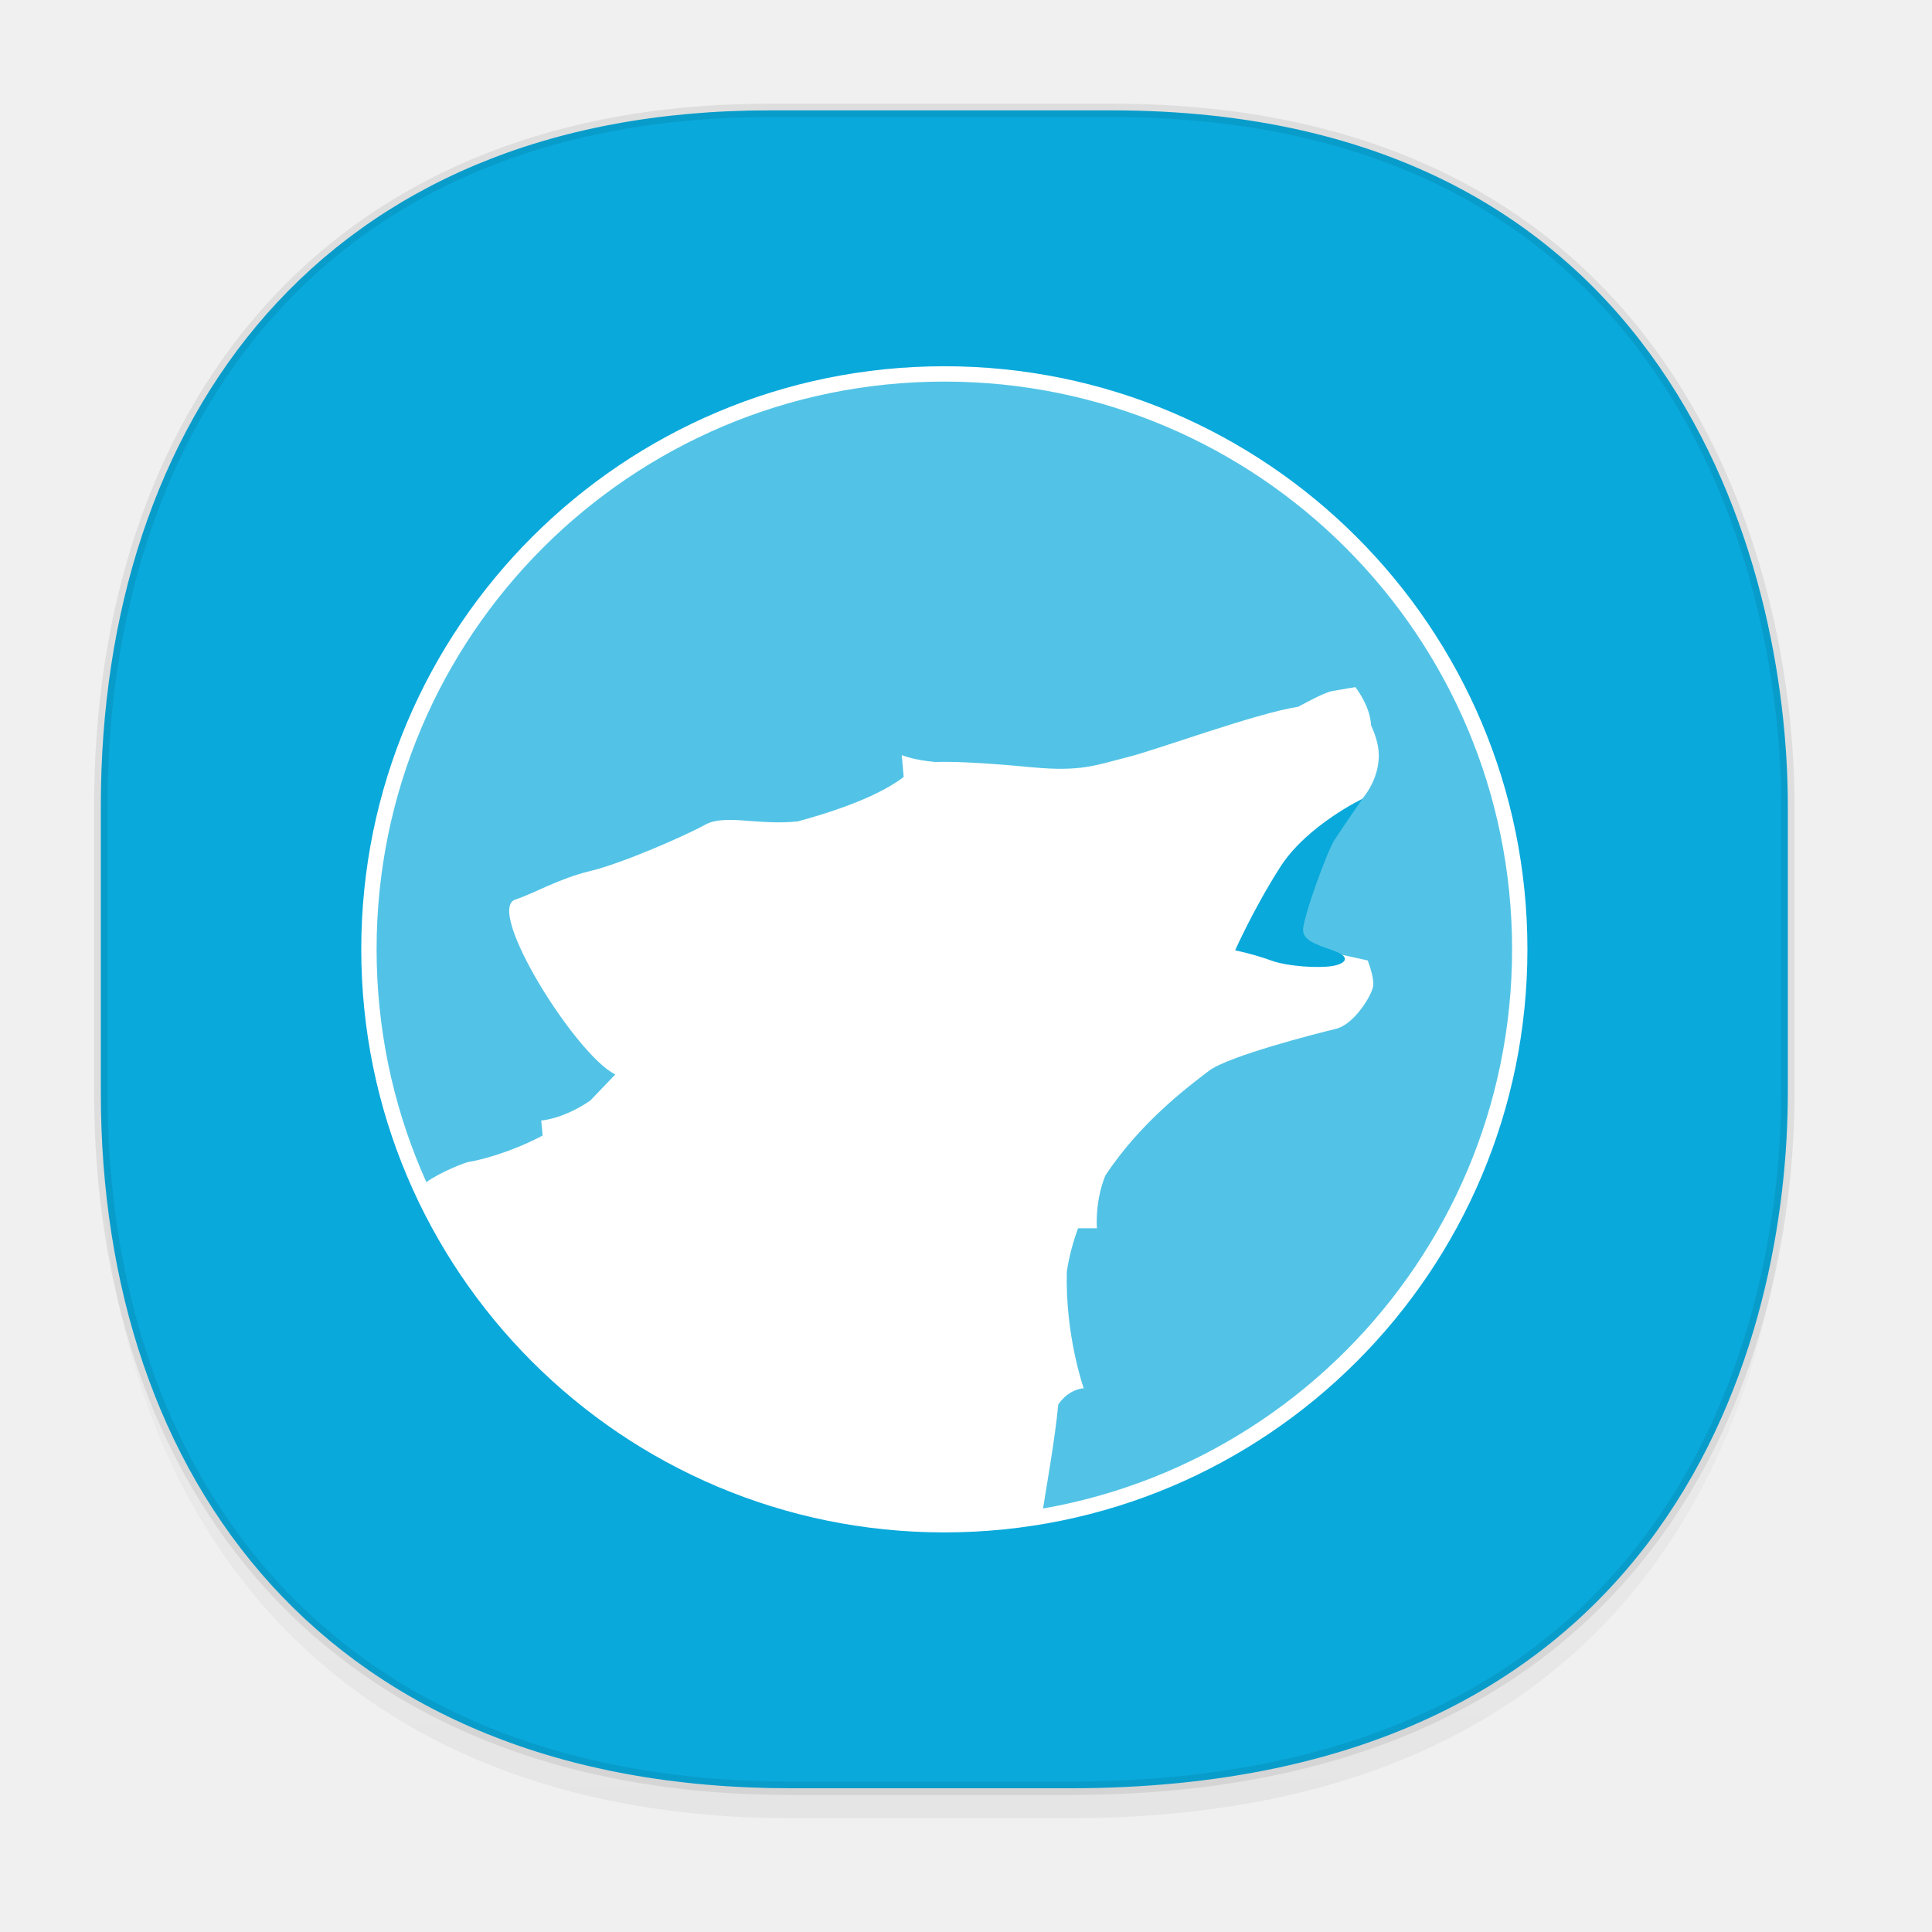
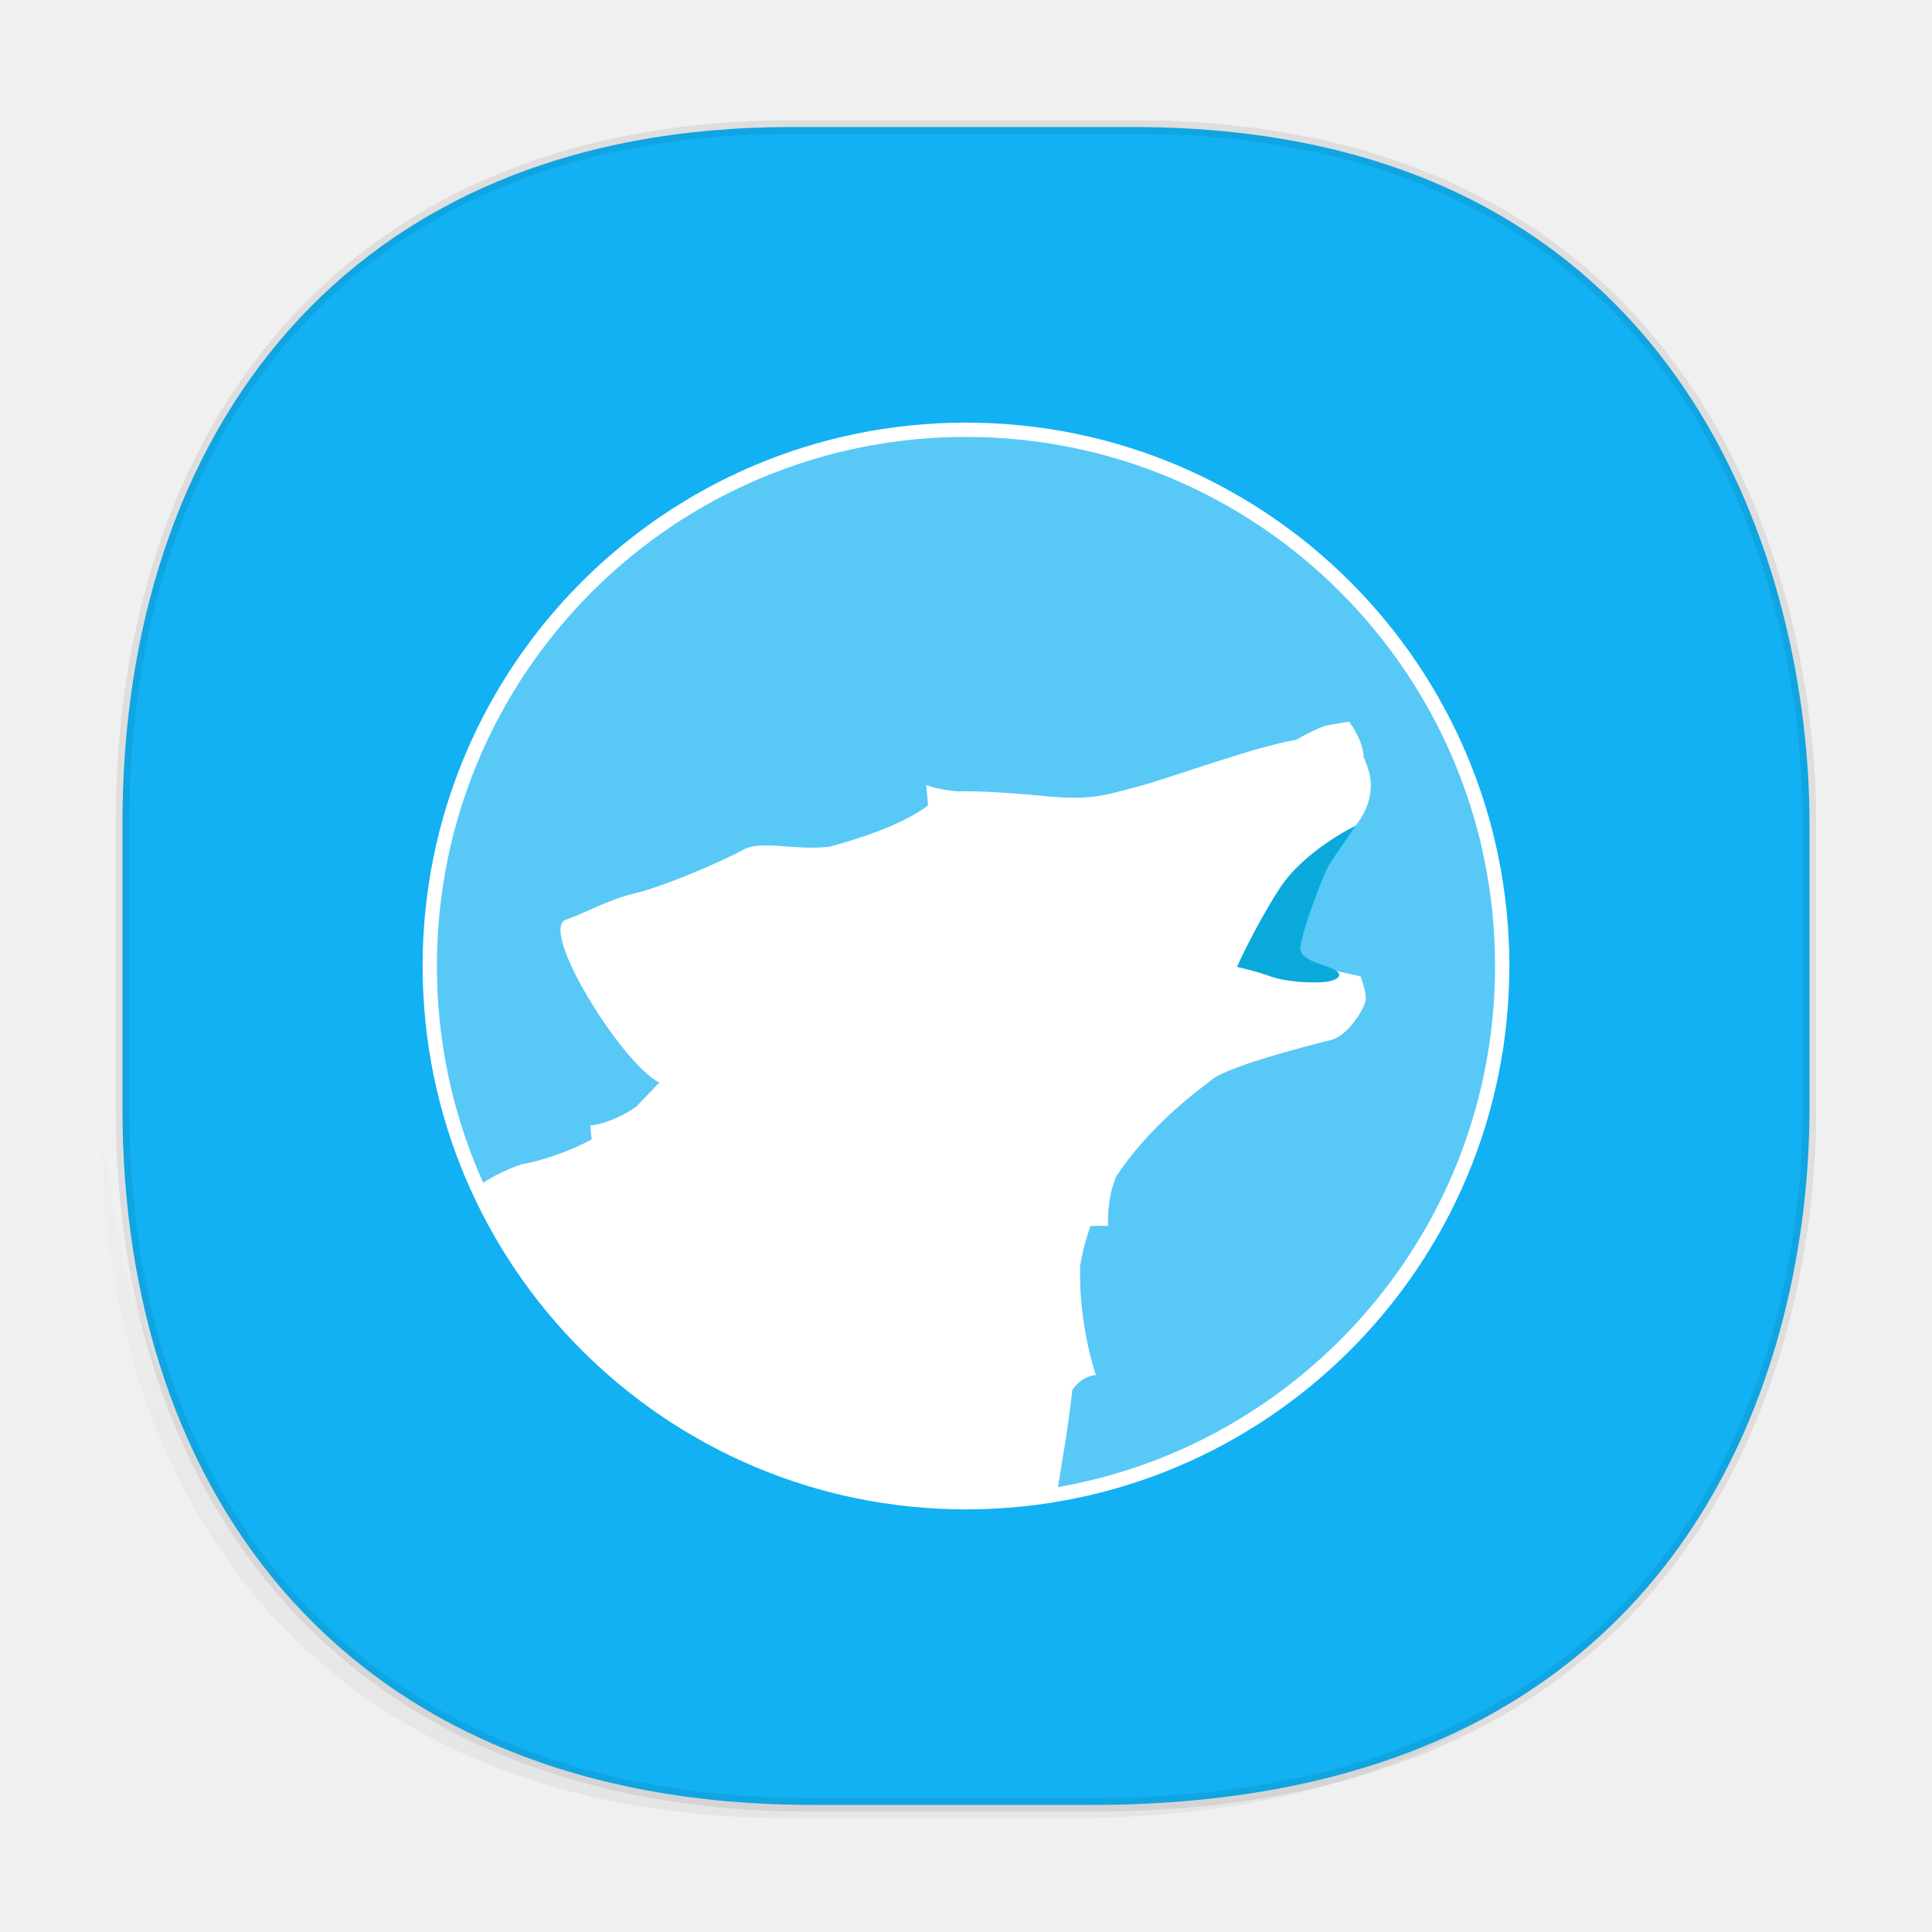
<svg xmlns="http://www.w3.org/2000/svg" xmlns:xlink="http://www.w3.org/1999/xlink" width="48" height="48" version="1.1" id="svg38">
  <defs id="defs22">
    <linearGradient id="linearGradient4488">
      <stop id="stop4490" style="stop-color:#000000;stop-opacity:0.047" offset="0" />
      <stop id="stop4492" style="stop-color:#000000;stop-opacity:0" offset="1" />
    </linearGradient>
    <linearGradient id="linearGradient4154">
      <stop offset="0" style="stop-color:#000000;stop-opacity:1" id="stop2" />
      <stop offset="1" style="stop-color:#000000;stop-opacity:0" id="stop4" />
    </linearGradient>
    <linearGradient id="linearGradient4192">
      <stop style="stop-color:#272b2d;stop-opacity:1" offset="0" id="stop7" />
      <stop style="stop-color:#33393e;stop-opacity:1" offset="1" id="stop9" />
    </linearGradient>
    <linearGradient id="linearGradient4140">
      <stop style="stop-color:#279646;stop-opacity:1" offset="0" id="stop12" />
      <stop style="stop-color:#76ff68;stop-opacity:1" offset="1" id="stop14" />
    </linearGradient>
    <linearGradient xlink:href="#linearGradient4140" id="linearGradient4146" x1="24.705" y1="43.939" x2="25.061" y2="4.405" gradientUnits="userSpaceOnUse" gradientTransform="translate(-51.05085)" />
    <linearGradient xlink:href="#linearGradient4192" id="linearGradient4166" x1="31" y1="34" x2="31" y2="24" gradientUnits="userSpaceOnUse" />
    <linearGradient xlink:href="#linearGradient4192" id="linearGradient4168" x1="18" y1="34" x2="18" y2="24" gradientUnits="userSpaceOnUse" />
    <linearGradient xlink:href="#linearGradient4154" id="linearGradient4182" x1="13" y1="24" x2="30" y2="41" gradientUnits="userSpaceOnUse" />
    <linearGradient xlink:href="#linearGradient4154" id="linearGradient4190" x1="29" y1="26" x2="36" y2="33" gradientUnits="userSpaceOnUse" />
    <style id="style4511">.cls-1{fill:#8e8e8e;}.cls-2{fill:none;stroke:#8e8e8e;stroke-linecap:square;stroke-miterlimit:10;}</style>
    <linearGradient gradientUnits="userSpaceOnUse" x2="13" y2="4" x1="43" y1="40" id="a">
      <stop id="stop2-36753" stop-color="#f27935" />
      <stop id="stop4-562" stop-color="#f2784b" offset="1" />
    </linearGradient>
    <linearGradient gradientUnits="userSpaceOnUse" x2="38" y2="41" x1="24.13" y1="27.13" id="b">
      <stop id="stop7-912" stop-color="#292c2f" />
      <stop id="stop9-70" stop-opacity="0" offset="1" />
    </linearGradient>
    <linearGradient id="a-36753" y1="527.8" y2="504.8" gradientUnits="userSpaceOnUse" x2="0" gradientTransform="translate(-384.57 504.56)">
      <stop stop-color="#ffffff" id="stop2-56" />
      <stop offset="1" stop-color="#ffffff" stop-opacity="0" id="stop4-29" />
    </linearGradient>
    <linearGradient id="b-1" y1="4" x1="8" y2="18" gradientUnits="userSpaceOnUse" x2="22" gradientTransform="translate(-3.050848,1008.631)">
      <stop stop-color="#292c2f" id="stop7-27" />
      <stop offset="1" stop-opacity="0" id="stop9-0" />
    </linearGradient>
    <linearGradient id="c" y1="520.8" y2="503.8" gradientUnits="userSpaceOnUse" x2="0" gradientTransform="translate(-384.57 504.56)">
      <stop stop-color="#197cf1" id="stop12-936" />
      <stop offset="1" stop-color="#20bcfa" id="stop14-06" />
    </linearGradient>
    <linearGradient id="d" y1="1050.34" y2="1038.36" gradientUnits="userSpaceOnUse" x2="0" gradientTransform="matrix(-2.83522 0 0 2.83875 47.655-1933.28)">
      <stop stop-color="#c61423" id="stop17" />
      <stop offset="1" stop-color="#dc2b41" id="stop19" />
    </linearGradient>
    <linearGradient id="e" y1="543.8" y2="503.8" gradientUnits="userSpaceOnUse" x2="0" gradientTransform="matrix(1.125 0 0 1-435.64 504.56)">
      <stop stop-color="#1d1e1e" id="stop22" />
      <stop offset="1" stop-color="#44484c" id="stop24" />
    </linearGradient>
    <linearGradient gradientTransform="translate(8,-1)" x2="28.614" gradientUnits="userSpaceOnUse" y2="24.614" x1="8" y1="4" id="b-3">
      <stop id="stop7-6" stop-color="#292c2f" />
      <stop id="stop9-7" stop-opacity="0" offset="1" />
    </linearGradient>
    <linearGradient id="d-5" y1="1050.34" y2="1038.36" gradientUnits="userSpaceOnUse" x2="0" gradientTransform="matrix(-2.83522,0,0,2.83875,-0.430476,-1931.599)">
      <stop stop-color="#c61423" id="stop17-3" />
      <stop offset="1" stop-color="#dc2b41" id="stop19-5" />
    </linearGradient>
    <linearGradient id="d-2" y1="1050.34" y2="1038.36" gradientUnits="userSpaceOnUse" x2="0" gradientTransform="matrix(-1.087984,0,0,1.089339,-14.25708,-100.3922)">
      <stop stop-color="#c61423" id="stop17-9" />
      <stop offset="1" stop-color="#dc2b41" id="stop19-1" />
    </linearGradient>
    <linearGradient id="c-29" y1="523.8" x1="403.57" y2="536.8" x2="416.57" gradientUnits="userSpaceOnUse" gradientTransform="translate(-335.6547,-499.8)">
      <stop stop-color="#292c2f" id="stop2-1" />
      <stop offset="1" stop-opacity="0" id="stop4-2" />
    </linearGradient>
    <linearGradient xlink:href="#b-2" id="linearGradient4189" x1="14.369" y1="22.522" x2="26.522" y2="22.522" gradientUnits="userSpaceOnUse" />
    <linearGradient x1="428.816" gradientTransform="translate(-384.57,-499.8)" gradientUnits="userSpaceOnUse" x2="388.865" y2="499.679" y1="547.634" id="a-8">
      <stop stop-color="#2a2c2f" id="stop8" />
      <stop stop-color="#536161" offset="1" id="stop10" />
    </linearGradient>
    <linearGradient x1="36" gradientUnits="userSpaceOnUse" x2="14" y2="12" y1="44" id="b-2">
      <stop style="stop-color:#bfc9c9;stop-opacity:1" stop-color="#536161" id="stop13" />
      <stop style="stop-color:#fbfbfb;stop-opacity:1" stop-color="#f4f5f5" offset="1" id="stop15" />
    </linearGradient>
    <linearGradient xlink:href="#a-8" id="linearGradient4424" x1="25" y1="44" x2="25" y2="4" gradientUnits="userSpaceOnUse" gradientTransform="translate(48.91525)" />
    <linearGradient xlink:href="#b-2" id="linearGradient4428" gradientUnits="userSpaceOnUse" x1="31.586" y1="36.345" x2="1.203" y2="6.723" />
    <style id="style4511-26">.cls-1{fill:#8e8e8e;}.cls-2{fill:none;stroke:#8e8e8e;stroke-linecap:square;stroke-miterlimit:10;}</style>
    <linearGradient id="linearGradient3235">
      <stop id="stop3237" offset="0" style="stop-color:#fce94f;stop-opacity:1" />
      <stop style="stop-color:#fce94f;stop-opacity:1" offset="0.5" id="stop3239" />
      <stop id="stop3241" offset="0.75" style="stop-color:#edd400;stop-opacity:1" />
      <stop id="stop3243" offset="1" style="stop-color:#c4a000;stop-opacity:1" />
    </linearGradient>
    <linearGradient id="linearGradient19744">
      <stop id="stop19746" offset="0" style="stop-color:#ffffff;stop-opacity:1;" />
      <stop style="stop-color:#edd400;stop-opacity:1" offset="0.749" id="stop19748" />
      <stop id="stop19750" offset="1" style="stop-color:#ffffff;stop-opacity:1;" />
    </linearGradient>
    <linearGradient id="linearGradient14664">
      <stop style="stop-color:#ffffff;stop-opacity:1;" offset="0" id="stop14666" />
      <stop style="stop-color:#eeeeec;stop-opacity:1" offset="1" id="stop14668" />
    </linearGradient>
    <linearGradient id="linearGradient12294">
      <stop id="stop12296" offset="0" style="stop-color:#fef8c4;stop-opacity:1" />
      <stop id="stop12298" offset="1" style="stop-color:#edd400;stop-opacity:1" />
    </linearGradient>
    <linearGradient id="linearGradient8285">
      <stop style="stop-color:#ff6c6c;stop-opacity:1;" offset="0" id="stop8287" />
      <stop style="stop-color:#cc0000;stop-opacity:1;" offset="1" id="stop8289" />
    </linearGradient>
    <linearGradient id="linearGradient3570">
      <stop style="stop-color:#ffffff;stop-opacity:1;" offset="0" id="stop3572" />
      <stop style="stop-color:#fce94f;stop-opacity:1;" offset="1" id="stop3574" />
    </linearGradient>
    <linearGradient id="linearGradient2188">
      <stop style="stop-color:#c4a000;stop-opacity:1" offset="0" id="stop2190" />
      <stop id="stop3626" offset="0.206" style="stop-color:#edd400;stop-opacity:1" />
      <stop id="stop2848" offset="0.5" style="stop-color:#fce94f;stop-opacity:1" />
      <stop style="stop-color:#edd400;stop-opacity:1" offset="0.75" id="stop2850" />
      <stop style="stop-color:#c4a000;stop-opacity:1" offset="1" id="stop2192" />
    </linearGradient>
    <linearGradient x2="11.786" gradientUnits="userSpaceOnUse" y2="11.998" x1="34.5" y1="32.998" id="a-70">
      <stop id="stop2-3675" stop-color="#dd1627" />
      <stop id="stop4-35" stop-color="#df3e52" offset="1" />
    </linearGradient>
    <linearGradient gradientTransform="translate(-52)" gradientUnits="userSpaceOnUse" x2="73.03" y2="35.663" x1="46.23" y1="10.38" id="b-367">
      <stop id="stop7-5" stop-opacity=".731" stop-color="#f8bac0" />
      <stop id="stop9-3" stop-opacity="0" stop-color="#f8bac0" offset="1" />
    </linearGradient>
    <path d="m.735 43.06l23.265-42.35 23.09 42.31c0 0-2.212-.155-5.272-.291-2.851-.127-1.794.114-8.278-1.089-4.911-.91-8.522-2.865-15.253-2.727-7.453.153-17.549 4.149-17.549 4.149" id="c-62" />
    <linearGradient id="a-367535" y1="543.8" y2="503.8" x2="0" gradientUnits="userSpaceOnUse" gradientTransform="matrix(1.125 0 0 1-51.07 0)">
      <stop stop-color="#2a2c2f" id="stop2-62" />
      <stop offset="1" stop-color="#424649" id="stop4-91" />
    </linearGradient>
    <linearGradient id="b-27" y1="540.92" y2="522.55" x2="0" gradientUnits="userSpaceOnUse" gradientTransform="matrix(1 0 0 1.14286 0-77.4)">
      <stop stop-color="#197cf1" id="stop7-0" />
      <stop offset="1" stop-color="#05a0eb" id="stop9-93" />
    </linearGradient>
    <linearGradient id="c-6" y1="542.8" y2="533.8" gradientUnits="userSpaceOnUse" x2="0" gradientTransform="translate(0-28)">
      <stop stop-color="#bcb4a1" id="stop12-93" />
      <stop offset="1" stop-color="#c5bfad" id="stop14-6" />
    </linearGradient>
    <linearGradient id="d-06" y1="540.8" y2="531.8" gradientUnits="userSpaceOnUse" x2="0">
      <stop stop-color="#1e1f21" id="stop17-2" />
      <stop offset="1" stop-color="#242628" id="stop19-61" />
    </linearGradient>
    <linearGradient xlink:href="#d-06" id="e-8" y1="528.8" y2="519.8" gradientUnits="userSpaceOnUse" x2="0" />
    <linearGradient id="f" y1="20" x1="32" y2="30" x2="42" gradientUnits="userSpaceOnUse">
      <stop stop-color="#383e51" id="stop23" />
      <stop offset="1" stop-color="#655c6f" stop-opacity="0" id="stop25" />
    </linearGradient>
    <linearGradient xlink:href="#f" id="g" y1="531.8" x1="404.57" y2="543.8" x2="416.57" gradientUnits="userSpaceOnUse" gradientTransform="translate(-384.57-499.8)" />
    <linearGradient xlink:href="#f" id="h" y1="531.8" x1="404.57" y2="543.8" gradientUnits="userSpaceOnUse" x2="416.57" gradientTransform="translate(0-12)" />
    <linearGradient xlink:href="#f" id="i" y1="531.8" x1="404.57" y2="543.8" gradientUnits="userSpaceOnUse" x2="416.57" gradientTransform="translate(-12-12)" />
    <linearGradient xlink:href="#f" id="j" y1="531.8" x1="404.57" y2="543.8" gradientUnits="userSpaceOnUse" x2="416.57" gradientTransform="translate(-12)" />
    <style id="style4511-9">.cls-1{fill:#8e8e8e;}.cls-2{fill:none;stroke:#8e8e8e;stroke-linecap:square;stroke-miterlimit:10;}</style>
    <path d="m.735 43.06l23.265-42.35 23.09 42.31c0 0-2.212-.155-5.272-.291-2.851-.127-1.794.114-8.278-1.089-4.911-.91-8.522-2.865-15.253-2.727-7.453.153-17.549 4.149-17.549 4.149" id="c-09" />
    <linearGradient id="linearGradient4222">
      <stop offset="0" style="stop-color:#0166d0;stop-opacity:1" id="stop2-35" />
      <stop offset="1" style="stop-color:#51a6ff;stop-opacity:1" id="stop4-62" />
    </linearGradient>
    <linearGradient id="linearGradient4198">
      <stop style="stop-color:#208dff;stop-opacity:1" offset="0" id="stop7-9" />
      <stop style="stop-color:#51a6ff;stop-opacity:1" offset="1" id="stop9-1" />
    </linearGradient>
    <linearGradient xlink:href="#linearGradient4222" id="linearGradient4204" x1="402.571" y1="543.798" x2="402.571" y2="519.798" gradientUnits="userSpaceOnUse" gradientTransform="matrix(0.7813559,0,0,0.7813559,-346.9312,-382.9337)" />
    <linearGradient xlink:href="#linearGradient4198" id="linearGradient4212" x1="414.571" y1="543.798" x2="414.571" y2="519.798" gradientUnits="userSpaceOnUse" gradientTransform="matrix(0.7813559,0,0,0.7813559,-346.9312,-382.9337)" />
    <linearGradient xlink:href="#linearGradient4198" id="linearGradient4220" x1="24" y1="35" x2="24" y2="4" gradientUnits="userSpaceOnUse" gradientTransform="matrix(1,0,0,0.9992445,384.5714,499.8244)" />
    <linearGradient xlink:href="#linearGradient4227" id="linearGradient4244" x1="12" y1="21" x2="29" y2="38" gradientUnits="userSpaceOnUse" />
    <linearGradient id="linearGradient4227">
      <stop offset="0" style="stop-color:#292c2f;stop-opacity:1" id="stop16" />
      <stop offset="1" style="stop-color:#000000;stop-opacity:0;" id="stop18" />
    </linearGradient>
    <linearGradient id="linearGradient4454">
      <stop id="stop7-36" offset="0" style="stop-color:#d21e1e;stop-opacity:1" />
      <stop id="stop9-75" offset="1" style="stop-color:#e05e4c;stop-opacity:1" />
    </linearGradient>
    <linearGradient gradientTransform="translate(-384.57,-499.8)" gradientUnits="userSpaceOnUse" y2="525.725" x2="391.89" y1="544.092" x1="403.421" id="linearGradient4213" xlink:href="#linearGradient4454" />
    <linearGradient id="linearGradient4472">
      <stop id="stop13-1" offset="0" style="stop-color:#ffa92d;stop-opacity:1" />
      <stop id="stop15-2" offset="1" style="stop-color:#ffc169;stop-opacity:1" />
    </linearGradient>
    <linearGradient gradientTransform="translate(-384.57,-499.8)" gradientUnits="userSpaceOnUse" y2="505.319" x2="391.154" y1="523.203" x1="401.296" id="linearGradient4235" xlink:href="#linearGradient4472" />
    <linearGradient id="linearGradient4422-8">
      <stop id="stop19-3" offset="0" style="stop-color:#377d50;stop-opacity:1" />
      <stop id="stop21" offset="1" style="stop-color:#54d883;stop-opacity:1" />
    </linearGradient>
    <linearGradient gradientTransform="translate(-384.57,-499.8)" gradientUnits="userSpaceOnUse" y2="503.798" x2="413.779" y1="523.798" x1="424.602" id="linearGradient4257" xlink:href="#linearGradient4422-8" />
    <linearGradient id="linearGradient4438">
      <stop id="stop25-6" offset="0" style="stop-color:#375a7d;stop-opacity:1" />
      <stop id="stop27" offset="1" style="stop-color:#54a3d8;stop-opacity:1" />
    </linearGradient>
    <linearGradient gradientTransform="translate(-384.57,-499.8)" gradientUnits="userSpaceOnUse" y2="525.748" x2="412.118" y1="543.488" x1="420.884" id="linearGradient4279" xlink:href="#linearGradient4438" />
    <linearGradient gradientTransform="translate(0.00142264,-0.00198746)" gradientUnits="userSpaceOnUse" y2="44" x2="44" y1="4" x1="4" id="linearGradient4220-3" xlink:href="#linearGradient4154" />
    <linearGradient id="a-2" y1="4" x1="24" y2="44" x2="4" gradientUnits="userSpaceOnUse">
      <stop stop-color="#197cf1" id="stop2-367" />
      <stop offset="1" stop-color="#20bcfa" id="stop4-5" />
    </linearGradient>
    <linearGradient id="b-7" y1="44" x1="44" y2="4" x2="24" gradientUnits="userSpaceOnUse">
      <stop stop-color="#c61423" id="stop7-3" />
      <stop offset="1" stop-color="#dc2b41" id="stop9-56" />
    </linearGradient>
    <linearGradient id="c-0" x1="44" x2="4" gradientUnits="userSpaceOnUse">
      <stop stop-color="#42a603" id="stop12-06" />
      <stop offset="1" stop-color="#78da06" id="stop14-26" />
    </linearGradient>
    <linearGradient id="d-1" y1="522.8" y2="538.8" x1="400.57" gradientUnits="userSpaceOnUse" x2="416.57">
      <stop stop-color="#292c2f" id="stop17-8" />
      <stop offset="1" stop-opacity="0" id="stop19-29" />
    </linearGradient>
    <linearGradient gradientTransform="matrix(.70711.70711-.70711.70711 105.4-635.69)" x2="378.58" gradientUnits="userSpaceOnUse" y2="523.86" x1="430.51" y1="522.99" id="b-3-7">
      <stop id="stop7-67" stop-color="#fcfcfc" />
      <stop id="stop9-53" stop-color="#e9eaeb" offset="1" />
    </linearGradient>
    <linearGradient gradientTransform="translate(45.719-.92)" x2="3.614" gradientUnits="userSpaceOnUse" y2="49.804" x1="-28.649" y1="19.869" id="c-5">
      <stop id="stop12-6" />
      <stop id="stop14-2" stop-opacity="0" offset="1" />
    </linearGradient>
    <linearGradient gradientTransform="matrix(.70711.70711-.70711.70711 105.48-635.28)" x2="402.03" gradientUnits="userSpaceOnUse" y2="523.7" x1="388.34" y1="522.18" id="d-9">
      <stop id="stop17-1" stop-color="#ffffff" />
      <stop id="stop19-2" stop-color="#eff0f1" offset="1" />
    </linearGradient>
    <linearGradient gradientTransform="matrix(.70711.70711-.70711.70711 105.48-635.28)" x2="425.86" gradientUnits="userSpaceOnUse" y2="527.34" x1="422.48" y1="527.21" id="e-792">
      <stop id="stop22-9" stop-color="#f9f9f9" />
      <stop id="stop24-20" stop-color="#f6f6f6" offset="1" />
    </linearGradient>
    <linearGradient gradientUnits="userSpaceOnUse" x2="23.912" y2="24.326" x1="9.642" y1="8.627" id="f-02">
      <stop id="stop27-1" stop-color="#491309" />
      <stop id="stop29" stop-color="#b6642d" offset="1" />
    </linearGradient>
    <linearGradient gradientUnits="userSpaceOnUse" x2="33.609" y2="34.953" x1="32.641" y1="33.922" id="h-3">
      <stop id="stop37" stop-color="#cfcfcf" />
      <stop id="stop39" stop-opacity="0" stop-color="#ededed" offset="1" />
    </linearGradient>
    <linearGradient gradientTransform="matrix(.70711.70711-.70711.70711 105.48-635.28)" x2="409.82" gradientUnits="userSpaceOnUse" y2="523.27" x1="385.61" y1="522.24" id="o">
      <stop id="stop62" stop-color="#ffffff" />
      <stop id="stop64" stop-color="#dfe1e3" offset="1" />
    </linearGradient>
    <path d="M25 15A9 9 0 1 1 7 15 9 9 0 1 1 25 15" color="#000000" id="p" />
    <linearGradient xlink:href="#linearGradient4299" id="linearGradient4415" x1="408.571" y1="543.773" x2="408.632" y2="503.67" gradientUnits="userSpaceOnUse" />
    <linearGradient id="linearGradient4227-5">
      <stop offset="0" style="stop-color:#2e3436;stop-opacity:1" id="stop8-7" />
      <stop offset="1" style="stop-color:#555753;stop-opacity:1" id="stop10-0" />
    </linearGradient>
    <linearGradient xlink:href="#linearGradient4227-5" id="linearGradient4437" x1="408.571" y1="535.199" x2="408.571" y2="512.397" gradientUnits="userSpaceOnUse" gradientTransform="matrix(0.9648179,0,0,0.9648179,14.37438,18.4283)" />
    <linearGradient id="linearGradient4299">
      <stop offset="0" style="stop-color:#1064d3;stop-opacity:1" id="stop14-3" />
      <stop offset="1" style="stop-color:#14c6fd;stop-opacity:1" id="stop16-6" />
    </linearGradient>
    <linearGradient xlink:href="#linearGradient4154" id="linearGradient4392" x1="9.077" y1="9.083" x2="42.946" y2="42.953" gradientUnits="userSpaceOnUse" />
    <linearGradient id="linearGradient4258">
      <stop id="stop2-36" offset="0" style="stop-color:#000019;stop-opacity:1" />
      <stop id="stop4-7" offset="1" style="stop-color:#000019;stop-opacity:0.291" />
    </linearGradient>
    <linearGradient id="linearGradient4223">
      <stop id="stop7-6-2" offset="0" style="stop-color:#c6cdd1;stop-opacity:1" />
      <stop id="stop9-7-3" offset="1" style="stop-color:#e0e5e7;stop-opacity:1" />
    </linearGradient>
    <linearGradient id="linearGradient4217">
      <stop id="stop12-5" style="stop-color:#1f93b9;stop-opacity:1" offset="0" />
      <stop id="stop14-5" style="stop-color:#1a5c9b;stop-opacity:1" offset="1" />
    </linearGradient>
    <linearGradient id="linearGradient4191">
      <stop id="stop17-3-7" offset="0" style="stop-color:#dc2b41;stop-opacity:1" />
      <stop id="stop19-5-5" offset="1" style="stop-color:#c61423;stop-opacity:1" />
    </linearGradient>
    <linearGradient gradientTransform="translate(-50.19933,-1.150547)" gradientUnits="userSpaceOnUse" y2="29" x2="24" y1="7" x1="24" id="linearGradient4197" xlink:href="#linearGradient4217" />
    <linearGradient gradientTransform="translate(-50.19933,0.8494534)" gradientUnits="userSpaceOnUse" y2="41" x2="24" y1="30" x1="24" id="linearGradient4207" xlink:href="#linearGradient4191" />
    <linearGradient gradientTransform="translate(-51.19933,0.8494534)" gradientUnits="userSpaceOnUse" y2="41" x2="11" y1="30" x1="11" id="linearGradient4215" xlink:href="#linearGradient4191" />
    <linearGradient gradientTransform="translate(-51.19933,-1.150547)" gradientUnits="userSpaceOnUse" y2="4" x2="29" y1="44" x1="29" id="linearGradient4229" xlink:href="#linearGradient4223" />
    <radialGradient gradientTransform="translate(-51.19933,-1.150547)" gradientUnits="userSpaceOnUse" r="19" fy="24" fx="24" cy="24" cx="24" id="radialGradient4264" xlink:href="#linearGradient4258" />
    <path id="c-2" d="m.735 43.06l23.265-42.35 23.09 42.31c0 0-2.212-.155-5.272-.291-2.851-.127-1.794.114-8.278-1.089-4.911-.91-8.522-2.865-15.253-2.727-7.453.153-17.549 4.149-17.549 4.149" />
    <linearGradient id="linearGradient4214">
      <stop offset="0" style="stop-color:#2f74c8;stop-opacity:1" id="stop41" />
      <stop offset="1" style="stop-color:#4699d7;stop-opacity:1" id="stop43" />
    </linearGradient>
    <linearGradient id="linearGradient4410">
      <stop style="stop-color:#383e51;stop-opacity:1" offset="0" id="stop48" />
      <stop style="stop-color:#655c6f;stop-opacity:0" offset="1" id="stop50" />
    </linearGradient>
    <linearGradient gradientTransform="matrix(0.974359,0,0,0.9621795,-40.3793,-0.5771)" gradientUnits="userSpaceOnUse" y2="4" x2="23.649" y1="43.494" x1="23.649" id="linearGradient10438-5" xlink:href="#linearGradient4214" />
    <linearGradient id="linearGradient10454-6">
      <stop id="stop4727" offset="0" style="stop-color:#f38230;stop-opacity:1" />
      <stop id="stop4729" offset="1" style="stop-color:#fec335;stop-opacity:1" />
    </linearGradient>
    <linearGradient gradientTransform="translate(-41.33689,-1.72838)" gradientUnits="userSpaceOnUse" y2="4" x2="24" y1="44" x1="24" id="linearGradient4286-2" xlink:href="#linearGradient10454-6" />
    <linearGradient gradientUnits="userSpaceOnUse" y2="546.798" x2="419.571" y1="528.798" x1="401.571" id="linearGradient4243-0" xlink:href="#linearGradient4410" gradientTransform="translate(-425.9083,-501.5264)" />
    <linearGradient y2="546.798" x2="419.571" y1="528.798" x1="401.571" gradientTransform="translate(-431.4083,-516.8264)" gradientUnits="userSpaceOnUse" id="linearGradient4355-6" xlink:href="#linearGradient4410" />
    <linearGradient xlink:href="#linearGradient4300-8-4" id="linearGradient4309" x1="31" y1="44" x2="9.638" y2="7" gradientUnits="userSpaceOnUse" gradientTransform="matrix(0.7530483,0,0,0.7530483,-49.25148,5.099812)" />
    <linearGradient id="linearGradient4903">
      <stop offset="0" style="stop-color:#eef1f2;stop-opacity:1" id="stop3" />
      <stop offset="1" style="stop-color:#f9fafb;stop-opacity:1" id="stop5" />
    </linearGradient>
    <linearGradient id="linearGradient4303">
      <stop style="stop-color:#197cf1;stop-opacity:1" offset="0" id="stop8-3" />
      <stop style="stop-color:#21c9fb;stop-opacity:1" offset="1" id="stop10-6" />
    </linearGradient>
    <linearGradient xlink:href="#linearGradient4303" id="linearGradient4498" x1="414.635" y1="531.769" x2="409.79" y2="523.379" gradientUnits="userSpaceOnUse" gradientTransform="matrix(0.7530483,0,0,0.7530483,-281.014,-371.2722)" />
    <linearGradient xlink:href="#linearGradient4903" id="linearGradient4506" x1="413.504" y1="537.256" x2="405.396" y2="519.755" gradientUnits="userSpaceOnUse" gradientTransform="matrix(0.7530483,0,0,0.7530483,-338.8523,-371.2722)" />
    <linearGradient xlink:href="#linearGradient4227" id="linearGradient4518" x1="423.571" y1="527.798" x2="423.571" y2="544.668" gradientUnits="userSpaceOnUse" gradientTransform="matrix(0.5324855,-0.5324855,0.5324855,0.5324855,-522.904,-29.33845)" />
    <linearGradient id="linearGradient4300-8-4">
      <stop style="stop-color:#f27935;stop-opacity:1" offset="0" id="stop21-3" />
      <stop style="stop-color:#f2784b;stop-opacity:1" offset="1" id="stop23-7" />
    </linearGradient>
    <linearGradient gradientTransform="matrix(0.3242038,0,0,0.3242038,387.5845,502.8567)" xlink:href="#linearGradient3347" id="linearGradient3359" x1="-23.688" y1="-24.028" x2="146.725" y2="140.728" gradientUnits="userSpaceOnUse" />
    <linearGradient id="linearGradient3347">
      <stop style="stop-color:#006680;stop-opacity:1;" offset="0" id="stop3-3" />
      <stop offset=".252" style="stop-color:#80b3ff;stop-opacity:1" id="stop5-6" />
      <stop style="stop-color:#0066ff;stop-opacity:1" offset=".459" id="stop7-7" />
      <stop offset=".899" style="stop-color:#002255;stop-opacity:1" id="stop9-5" />
      <stop style="stop-color:#006680;stop-opacity:0;" offset="1" id="stop11" />
    </linearGradient>
    <linearGradient gradientTransform="matrix(0.3242038,0,0,0.3242038,387.5845,502.8567)" xlink:href="#linearGradient3360" id="linearGradient3366" x1="-1.414" y1="88.048" x2="154.149" y2="89.816" gradientUnits="userSpaceOnUse" />
    <linearGradient id="linearGradient3360">
      <stop style="stop-color:#ffcc00;stop-opacity:1;" offset="0" id="stop15-35" />
      <stop offset=".245" style="stop-color:#ffff00;stop-opacity:1" id="stop17-6" />
      <stop offset=".586" style="stop-color:#ff0000;stop-opacity:1" id="stop19-291" />
      <stop style="stop-color:#ffcc00;stop-opacity:0;" offset="1" id="stop21-2" />
    </linearGradient>
    <linearGradient gradientUnits="userSpaceOnUse" x2="44" y2="24" x1="26.425" y1="37.11" id="a-7">
      <stop id="stop2-0" stop-color="#2980b9" />
      <stop id="stop4-9" stop-color="#1d99f3" offset="1" />
    </linearGradient>
    <linearGradient gradientUnits="userSpaceOnUse" x2="24.539" y2="10.624" x1="25.869" y1="39.24" id="b-36" xlink:href="#a-7" />
    <linearGradient gradientUnits="userSpaceOnUse" x2="37.922" y2="39.34" x1="8.84" y1="9.386" id="c-06">
      <stop id="stop8-2" stop-color="#faf8f8" />
      <stop id="stop10-61" stop-color="#bfd2d2" offset="1" />
    </linearGradient>
    <linearGradient gradientUnits="userSpaceOnUse" x2="24.839" y2="17.991" x1="27.04" y1="16.621" id="d-8">
      <stop id="stop13-7" stop-color="#fcfcfc" />
      <stop id="stop15-3" stop-color="#c7c7c7" offset="1" />
    </linearGradient>
    <linearGradient gradientUnits="userSpaceOnUse" x2="35.973" y2="31" x1="31.537" y1="27.6" id="e-9">
      <stop id="stop18-2" />
      <stop id="stop20" stop-opacity="0" offset="1" />
    </linearGradient>
    <linearGradient gradientTransform="translate(-10 5)" gradientUnits="userSpaceOnUse" x2="37" y2="30" x1="26" y1="19" id="f-0" xlink:href="#e-9" />
    <linearGradient gradientUnits="userSpaceOnUse" x2="19.574" y2="22.495" x1="3.783" y1="23.644" id="g-5">
      <stop id="stop24-2" stop-color="#2980b9" />
      <stop id="stop26" stop-color="#34495e" offset="1" />
    </linearGradient>
    <style id="style4552">.cls-1{fill:#8e8e8e;}.cls-2{fill:none;stroke:#8e8e8e;stroke-linecap:square;stroke-miterlimit:10;}</style>
    <linearGradient gradientTransform="matrix(0.6565635,0,0,0.6565635,61.5459,14.22887)" gradientUnits="userSpaceOnUse" x2="24.839" y2="17.991" x1="27.04" y1="16.621" id="d-6">
      <stop id="stop4583-7" stop-color="#fcfcfc" />
      <stop id="stop4585-5" stop-color="#c7c7c7" offset="1" />
    </linearGradient>
    <linearGradient gradientTransform="matrix(0.6565635,0,0,0.6565635,61.5459,14.22887)" gradientUnits="userSpaceOnUse" x2="24.539" y2="10.624" x1="25.869" y1="39.24" id="b-3-3" xlink:href="#a-7" />
    <linearGradient id="a-3" y1="543.8" y2="512.8" x2="0" gradientUnits="userSpaceOnUse">
      <stop stop-color="#cea476" id="stop2-6" />
      <stop offset="1" stop-color="#dab58b" id="stop4-75" />
    </linearGradient>
    <linearGradient id="b-35" y1="512.8" y2="503.8" x2="0" gradientUnits="userSpaceOnUse">
      <stop stop-color="#ebc69a" id="stop7-62" />
      <stop offset="1" stop-color="#f4e0c8" stop-opacity="0" id="stop9-9" />
    </linearGradient>
    <linearGradient xlink:href="#b-35" id="c-1" y1="512.8" y2="503.8" gradientUnits="userSpaceOnUse" x2="0" gradientTransform="translate(0-1025.6)" />
    <linearGradient xlink:href="#a-3" id="d-2-9" y1="512.8" y2="503.8" x2="0" gradientUnits="userSpaceOnUse" />
    <linearGradient id="e-7" y1="516.8" x1="399.57" y2="534.8" x2="417.57" gradientUnits="userSpaceOnUse">
      <stop stop-color="#292c2f" id="stop14-0" />
      <stop offset="1" stop-opacity="0" id="stop16-9" />
    </linearGradient>
    <linearGradient id="a-36" y1="543.8" y2="503.8" x2="0" gradientUnits="userSpaceOnUse">
      <stop stop-color="#2a2c2f" id="stop2-7" />
      <stop offset="1" stop-color="#424649" id="stop4-53" />
    </linearGradient>
    <linearGradient id="b-5" y1="532.8" y2="506.8" x2="0" gradientUnits="userSpaceOnUse">
      <stop stop-color="#989a9b" id="stop7-629" />
      <stop offset="1" stop-color="#f6f6f7" id="stop9-12" />
    </linearGradient>
    <linearGradient id="c-7" y1="522.8" x1="403.57" y2="534.8" x2="413.26" gradientUnits="userSpaceOnUse">
      <stop stop-color="#020303" id="stop12-0" />
      <stop offset="1" stop-color="#424649" stop-opacity="0" id="stop14-9" />
    </linearGradient>
    <linearGradient xlink:href="#c-7" id="d-3" y1="521.8" x1="400.77" y2="533.6" gradientUnits="userSpaceOnUse" x2="412.57" />
    <path fill-rule="evenodd" id="e-6" d="m426.57 529.8l-16 11-8-8-2-9 17-5z" />
    <linearGradient id="a-367" y1="536.8" y2="503.8" x2="0" gradientUnits="userSpaceOnUse">
      <stop stop-color="#2a2c2f" id="stop2-5" />
      <stop offset="1" stop-color="#424649" id="stop4-3" />
    </linearGradient>
    <linearGradient id="b-56" y1="547.8" y2="536.8" x2="0" gradientUnits="userSpaceOnUse" gradientTransform="matrix(1 0 0 .54545 0 244)">
      <stop stop-color="#c6cdd1" id="stop7-2" />
      <stop offset="1" stop-color="#e0e5e7" id="stop9-91" />
    </linearGradient>
    <linearGradient id="c-27" y1="5.342" x1="42.799" y2="31.357" x2="11.999" gradientUnits="userSpaceOnUse">
      <stop stop-color="#4ce0c6" id="stop12-09" />
      <stop offset="1" stop-color="#3b85b5" id="stop14-36" />
    </linearGradient>
    <linearGradient id="d-0" y1="22.346" x1="29.855" y2="28.506" x2="54.32" gradientUnits="userSpaceOnUse">
      <stop stop-color="#ffc169" id="stop17-62" />
      <stop offset="1" stop-color="#ffa92d" id="stop19-6" />
    </linearGradient>
    <linearGradient id="e-1" y1="41.22" x1="24.392" y2="25.343" x2="20.643" gradientUnits="userSpaceOnUse">
      <stop stop-color="#334545" id="stop22-8" />
      <stop offset="1" stop-color="#536161" id="stop24-7" />
    </linearGradient>
    <linearGradient xlink:href="#e-1" id="f-9" y1="568.8" x1="431.57" y2="562.8" x2="439.57" gradientUnits="userSpaceOnUse" gradientTransform="matrix(-1 0 0 1 839.14-40)" />
    <linearGradient xlink:href="#e-1" id="g-2" y1="40.899" x1="56.03" y2="32.475" x2="40.647" gradientUnits="userSpaceOnUse" />
    <linearGradient xlink:href="#e-1" id="h-0" y1="32.15" x1="60.895" y2="27.06" x2="53.41" gradientUnits="userSpaceOnUse" />
    <linearGradient xlink:href="#e-1" id="i-9" y1="36.527" x1="33.32" y2="31.348" x2="24.78" gradientUnits="userSpaceOnUse" />
    <linearGradient xlink:href="#e-1" id="j-2" y1="36.765" x1="34" y2="49.571" x2="40.25" gradientUnits="userSpaceOnUse" />
    <linearGradient id="a-3675" y1="543.8" y2="503.8" x2="0" gradientUnits="userSpaceOnUse" gradientTransform="matrix(1.125 0 0 1-51.07 0)">
      <stop stop-color="#2a2c2f" id="stop2-3" />
      <stop offset="1" stop-color="#424649" id="stop4-56" />
    </linearGradient>
    <linearGradient id="b-2-9" y1="540.92" y2="522.55" x2="0" gradientUnits="userSpaceOnUse" gradientTransform="matrix(1 0 0 1.14286 0-77.4)">
      <stop stop-color="#197cf1" id="stop7-91" />
      <stop offset="1" stop-color="#05a0eb" id="stop9-2" />
    </linearGradient>
    <linearGradient id="c-70" y1="542.8" y2="533.8" gradientUnits="userSpaceOnUse" x2="0" gradientTransform="translate(0-28)">
      <stop stop-color="#bcb4a1" id="stop12-9" />
      <stop offset="1" stop-color="#c5bfad" id="stop14-360" />
    </linearGradient>
    <linearGradient id="d-62" y1="540.8" y2="531.8" gradientUnits="userSpaceOnUse" x2="0">
      <stop stop-color="#1e1f21" id="stop17-61" />
      <stop offset="1" stop-color="#242628" id="stop19-8" />
    </linearGradient>
    <linearGradient xlink:href="#d-62" id="e-79" y1="528.8" y2="519.8" gradientUnits="userSpaceOnUse" x2="0" />
    <style id="style4511-2">.cls-1{fill:#8e8e8e;}.cls-2{fill:none;stroke:#8e8e8e;stroke-linecap:square;stroke-miterlimit:10;}</style>
    <linearGradient xlink:href="#linearGradient4488" id="linearGradient4536" gradientUnits="userSpaceOnUse" gradientTransform="matrix(0.3038003,0,0,0.3038003,-63.13266,1.993676)" x1="288.112" y1="141.785" x2="287.575" y2="79.008" />
  </defs>
  <style id="style4485" type="text/css">
	.st0{fill:#005C75;}
	.st1{fill:url(#SVGID_1_);}
	.st2{opacity:0.45;fill:#231F20;}
	.st3{fill:#FFFFFF;}
</style>
  <path id="path4508" d="m 2.506,26.221 0,1.669 c 0,9.574 5.583,17.282 17.146,17.282 l 6.93,0 c 15.132,0 17.836,-11.323 17.836,-17.282 l 0,-1.669 c 0,5.96 -2.704,17.282 -17.836,17.282 l -6.93,0 c -11.563,0 -17.146,-7.708 -17.146,-17.282 z" style="opacity:1;fill:url(#linearGradient4536);fill-opacity:1;stroke:none;stroke-width:1.1;stroke-linecap:square;stroke-linejoin:bevel;stroke-miterlimit:4;stroke-dasharray:none;stroke-dashoffset:0;stroke-opacity:0.078" />
-   <path id="path4510" d="m 19.119,2.742 8.495,0 c 13.908,0 16.804,11.247 16.804,17.282 l 0,7.123 c 0,5.96 -2.704,17.282 -17.837,17.282 l -6.93,0 c -11.563,0 -17.146,-7.708 -17.146,-17.282 l 0,-7.123 c 0,-9.574 5.47,-17.282 16.613,-17.282 z" style="opacity:1;fill:#09a9db;fill-opacity:1;stroke:#000000;stroke-width:0.334;stroke-linecap:square;stroke-linejoin:bevel;stroke-miterlimit:4;stroke-dasharray:none;stroke-dashoffset:0;stroke-opacity:0.078" />
-   <g transform="matrix(0.9453689,0,0,0.9453689,-50.34623,0.9496116)" style="fill-rule:evenodd" id="g13247">
-     <circle style="fill:#ffffff;fill-opacity:0.297;stroke:#ffffff;stroke-width:0.403;stroke-miterlimit:4;stroke-dasharray:none;stroke-opacity:1" id="path4609-7-9" cx="302.02" cy="267.82" r="15.122" transform="translate(-223.9467,-243.8758)" />
-     <path style="fill:#ffffff;fill-opacity:1;fill-rule:evenodd;stroke-width:0.657" d="m 88.876,17.054 c -10e-7,0 -0.389,0.062 -0.615,0.104 -0.225,0.041 -0.879,0.408 -0.883,0.41 -1.138,0.178 -3.696,1.128 -4.506,1.33 -0.812,0.203 -1.193,0.385 -2.496,0.262 -1.485,-0.141 -2.152,-0.15 -2.543,-0.139 -0.585,-0.052 -0.879,-0.182 -0.879,-0.182 l 0.051,0.576 c -0.389,0.297 -1.171,0.729 -2.779,1.166 -1.045,0.116 -1.915,-0.202 -2.438,0.088 -0.522,0.29 -2.176,1.014 -3.018,1.217 -0.842,0.203 -1.466,0.585 -1.971,0.75 -0.802,0.261 1.59,4.092 2.627,4.596 0,0 -0.359,0.374 -0.656,0.686 -0.722,0.493 -1.291,0.525 -1.291,0.525 l 0.037,0.395 c -0.838,0.445 -1.669,0.654 -1.945,0.693 -0.07,0.01 -0.712,0.249 -1.11,0.53 1.717,5.253 7.02,8.989 12.844,8.989 1.183,0 2.24,0.09 3.329,-0.203 0.11,-0.714 0.342,-1.985 0.434,-2.941 0.285,-0.419 0.668,-0.426 0.668,-0.426 0,0 -0.492,-1.394 -0.443,-3.074 0.061,-0.399 0.164,-0.774 0.295,-1.131 l 0.496,0 c 0,0 -0.062,-0.686 0.219,-1.383 0.922,-1.402 2.181,-2.34 2.719,-2.752 0.507,-0.389 2.843,-0.987 3.336,-1.104 0.493,-0.116 0.957,-0.898 0.986,-1.131 0.029,-0.232 -0.145,-0.668 -0.145,-0.668 L 87.896,23.949 86.315,23.771 c 0,0 2.168,-3.214 2.559,-3.586 0.414,-0.395 0.617,-0.88 0.617,-1.344 0,-0.286 -0.111,-0.581 -0.211,-0.805 1.92e-4,1.7e-4 0.006,0.004 0.006,0.004 0,0 3.87e-4,-0.205 -0.123,-0.492 -0.123,-0.287 -0.287,-0.494 -0.287,-0.494 z" id="path4609-3-2-1-6" />
-     <path id="path4617-1-29-4" d="m 89.06,19.989 c 0,0 -1.457,0.698 -2.154,1.785 -0.698,1.087 -1.19,2.196 -1.19,2.196 0,0 0.492,0.102 0.944,0.267 0.452,0.164 1.272,0.206 1.621,0.144 0.349,-0.062 0.452,-0.226 0.102,-0.37 -0.349,-0.144 -0.862,-0.246 -0.882,-0.554 -0.02,-0.308 0.636,-2.093 0.821,-2.38 0.184,-0.288 0.739,-1.087 0.739,-1.087" style="fill:#09a9db;fill-opacity:1;fill-rule:evenodd;stroke-width:0.657" />
+   <path id="path4510" d="m 19.657,3.156 h 8.495 c 13.908,0 16.804,11.247 16.804,17.282 v 7.123 c 0,5.96 -2.704,17.282 -17.837,17.282 h -6.93 c -11.563,0 -17.146,-7.708 -17.146,-17.282 v -7.123 c 0,-9.574 5.47,-17.282 16.613,-17.282 z" style="opacity:1;fill:#11b1f3;fill-opacity:1;stroke:#000000;stroke-width:0.334;stroke-linecap:square;stroke-linejoin:bevel;stroke-miterlimit:4;stroke-dasharray:none;stroke-dashoffset:0;stroke-opacity:0.078" />
+   <g id="g1518" transform="matrix(0.9319003,0,0,0.9319003,2.135466,2.02021)">
+     <ellipse style="fill:#ffffff;fill-opacity:0.297;fill-rule:evenodd;stroke:#ffffff;stroke-width:0.381;stroke-miterlimit:4;stroke-dasharray:none;stroke-opacity:1" id="path4609-7-9" cx="23.462" cy="23.586" rx="14.296" ry="14.296" />
+     <path style="fill:#ffffff;fill-opacity:1;fill-rule:evenodd;stroke-width:0.621" d="m 33.674,17.072 c -1e-6,0 -0.368,0.059 -0.582,0.098 -0.213,0.038 -0.831,0.385 -0.835,0.388 -1.075,0.169 -3.494,1.066 -4.26,1.257 -0.768,0.192 -1.128,0.364 -2.36,0.247 -1.404,-0.133 -2.035,-0.142 -2.404,-0.131 -0.553,-0.049 -0.831,-0.172 -0.831,-0.172 l 0.048,0.545 c -0.367,0.281 -1.107,0.69 -2.627,1.102 -0.988,0.11 -1.81,-0.191 -2.304,0.083 -0.493,0.274 -2.057,0.959 -2.853,1.15 -0.796,0.192 -1.386,0.553 -1.863,0.709 -0.758,0.247 1.503,3.869 2.483,4.345 0,0 -0.339,0.353 -0.62,0.648 -0.682,0.466 -1.22,0.497 -1.22,0.497 l 0.035,0.373 c -0.792,0.421 -1.578,0.618 -1.839,0.655 -0.066,0.009 -0.673,0.236 -1.049,0.501 1.623,4.966 6.637,8.498 12.142,8.498 1.118,0 2.117,0.085 3.148,-0.192 0.104,-0.675 0.324,-1.876 0.411,-2.781 0.269,-0.396 0.631,-0.403 0.631,-0.403 0,0 -0.465,-1.318 -0.419,-2.906 0.058,-0.377 0.155,-0.731 0.279,-1.069 h 0.469 c 0,0 -0.058,-0.649 0.207,-1.307 0.872,-1.326 2.062,-2.212 2.57,-2.602 0.479,-0.368 2.688,-0.933 3.154,-1.043 0.466,-0.11 0.905,-0.849 0.932,-1.069 0.027,-0.22 -0.137,-0.631 -0.137,-0.631 L 32.747,23.59 31.254,23.422 c 0,0 2.05,-3.038 2.419,-3.39 0.392,-0.373 0.583,-0.832 0.583,-1.27 0,-0.27 -0.105,-0.549 -0.199,-0.761 1.82e-4,1.61e-4 0.006,0.004 0.006,0.004 0,0 3.66e-4,-0.193 -0.116,-0.465 -0.117,-0.271 -0.271,-0.467 -0.271,-0.467 z" id="path4609-3-2-1-6" />
+     <path id="path4617-1-29-4" d="m 33.848,19.847 c 0,0 -1.377,0.66 -2.036,1.688 -0.66,1.028 -1.125,2.076 -1.125,2.076 0,0 0.466,0.097 0.893,0.252 0.427,0.155 1.203,0.194 1.532,0.136 0.33,-0.058 0.427,-0.214 0.097,-0.349 -0.33,-0.136 -0.815,-0.233 -0.834,-0.524 -0.019,-0.291 0.601,-1.979 0.776,-2.25 0.174,-0.272 0.698,-1.028 0.698,-1.028" style="fill:#09a9db;fill-opacity:1;fill-rule:evenodd;stroke-width:0.621" />
  </g>
</svg>
